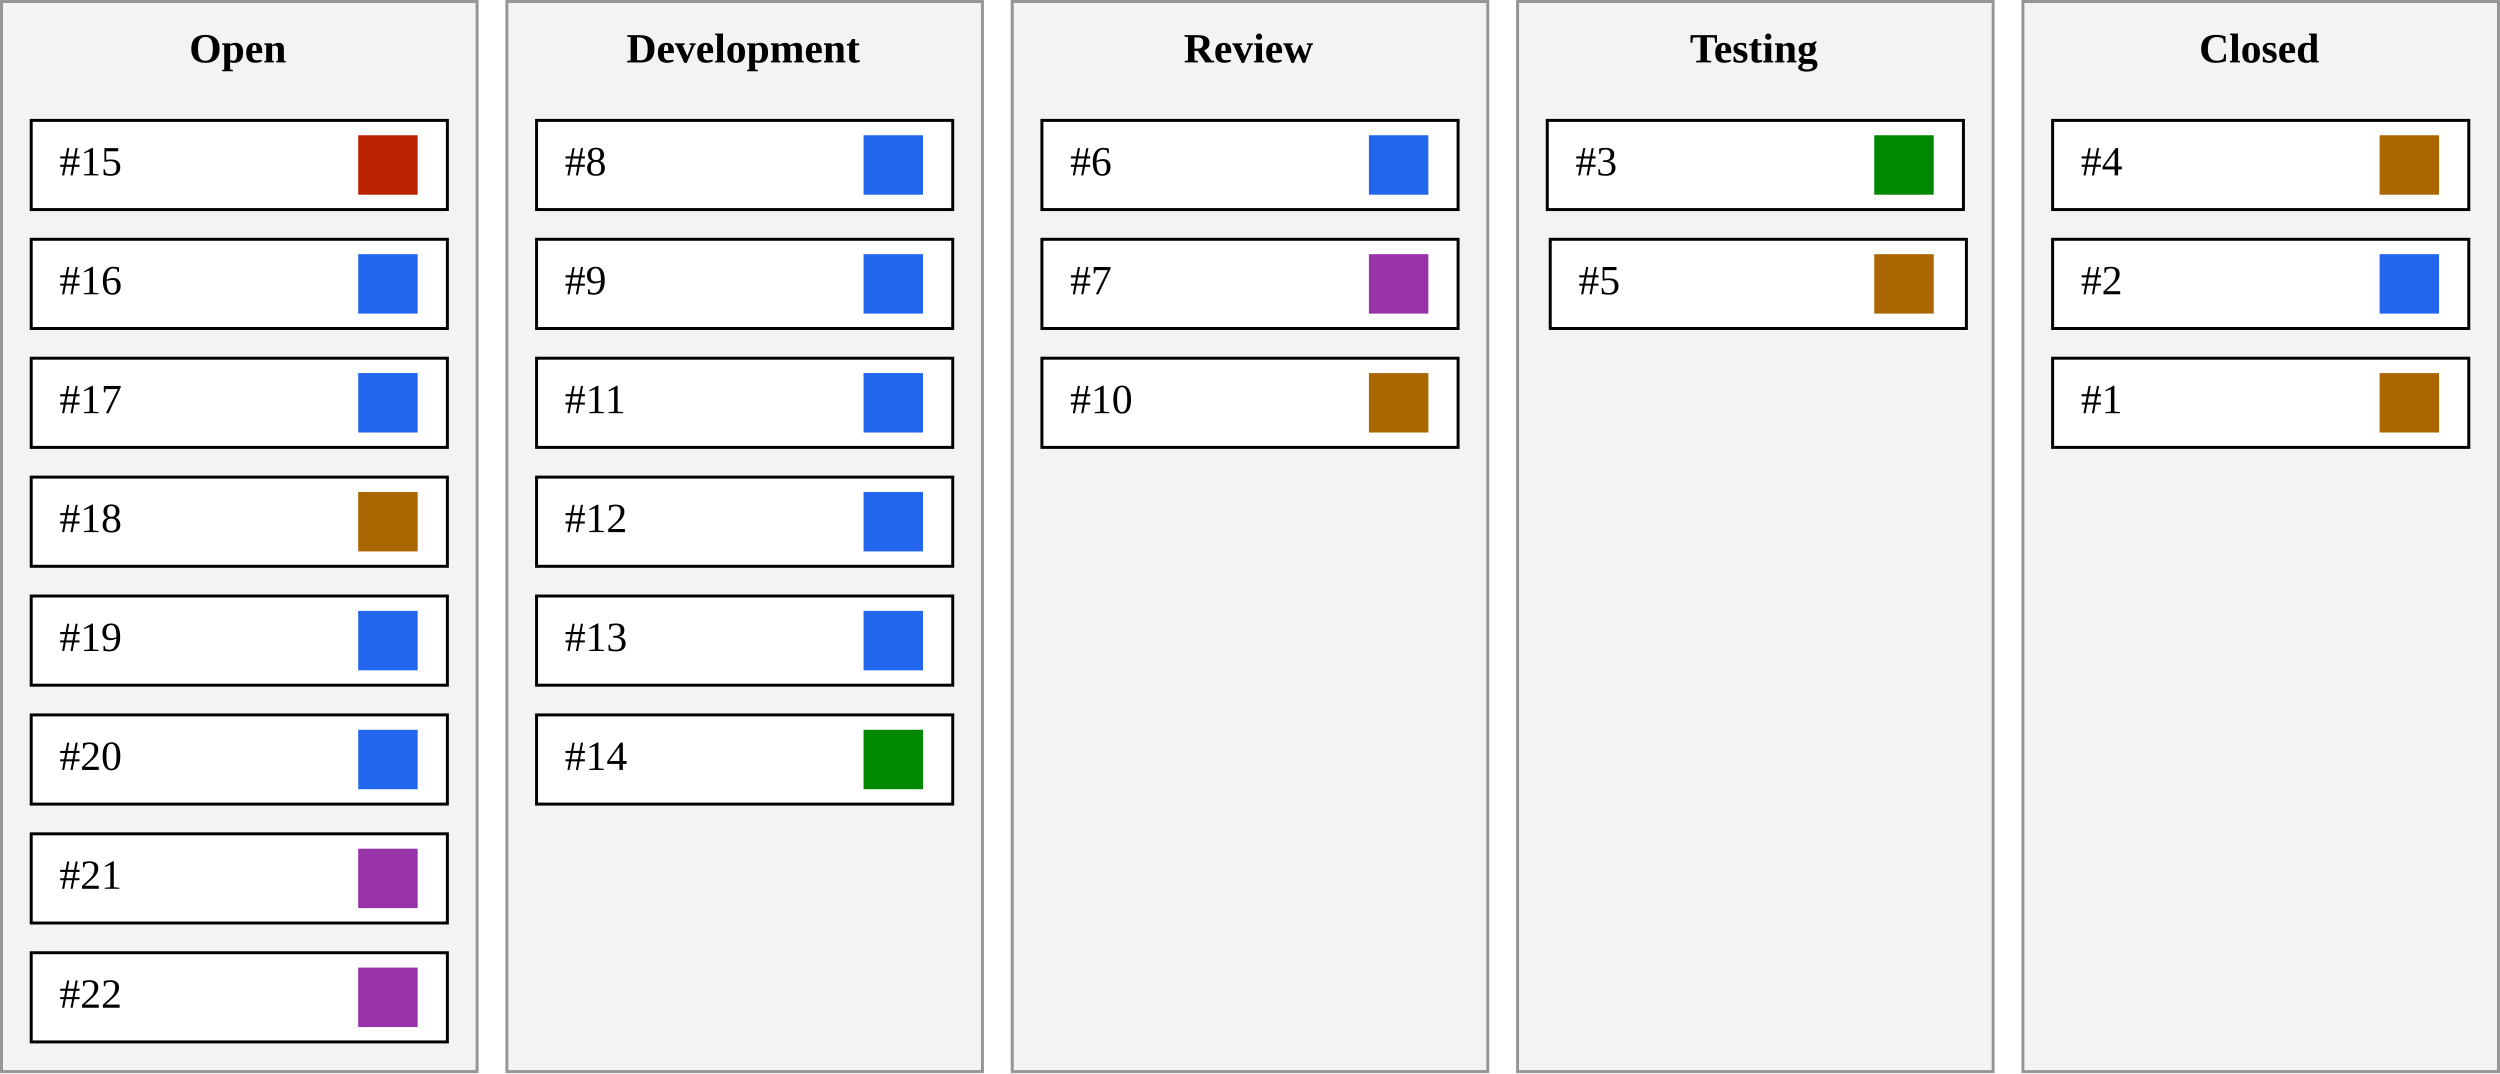
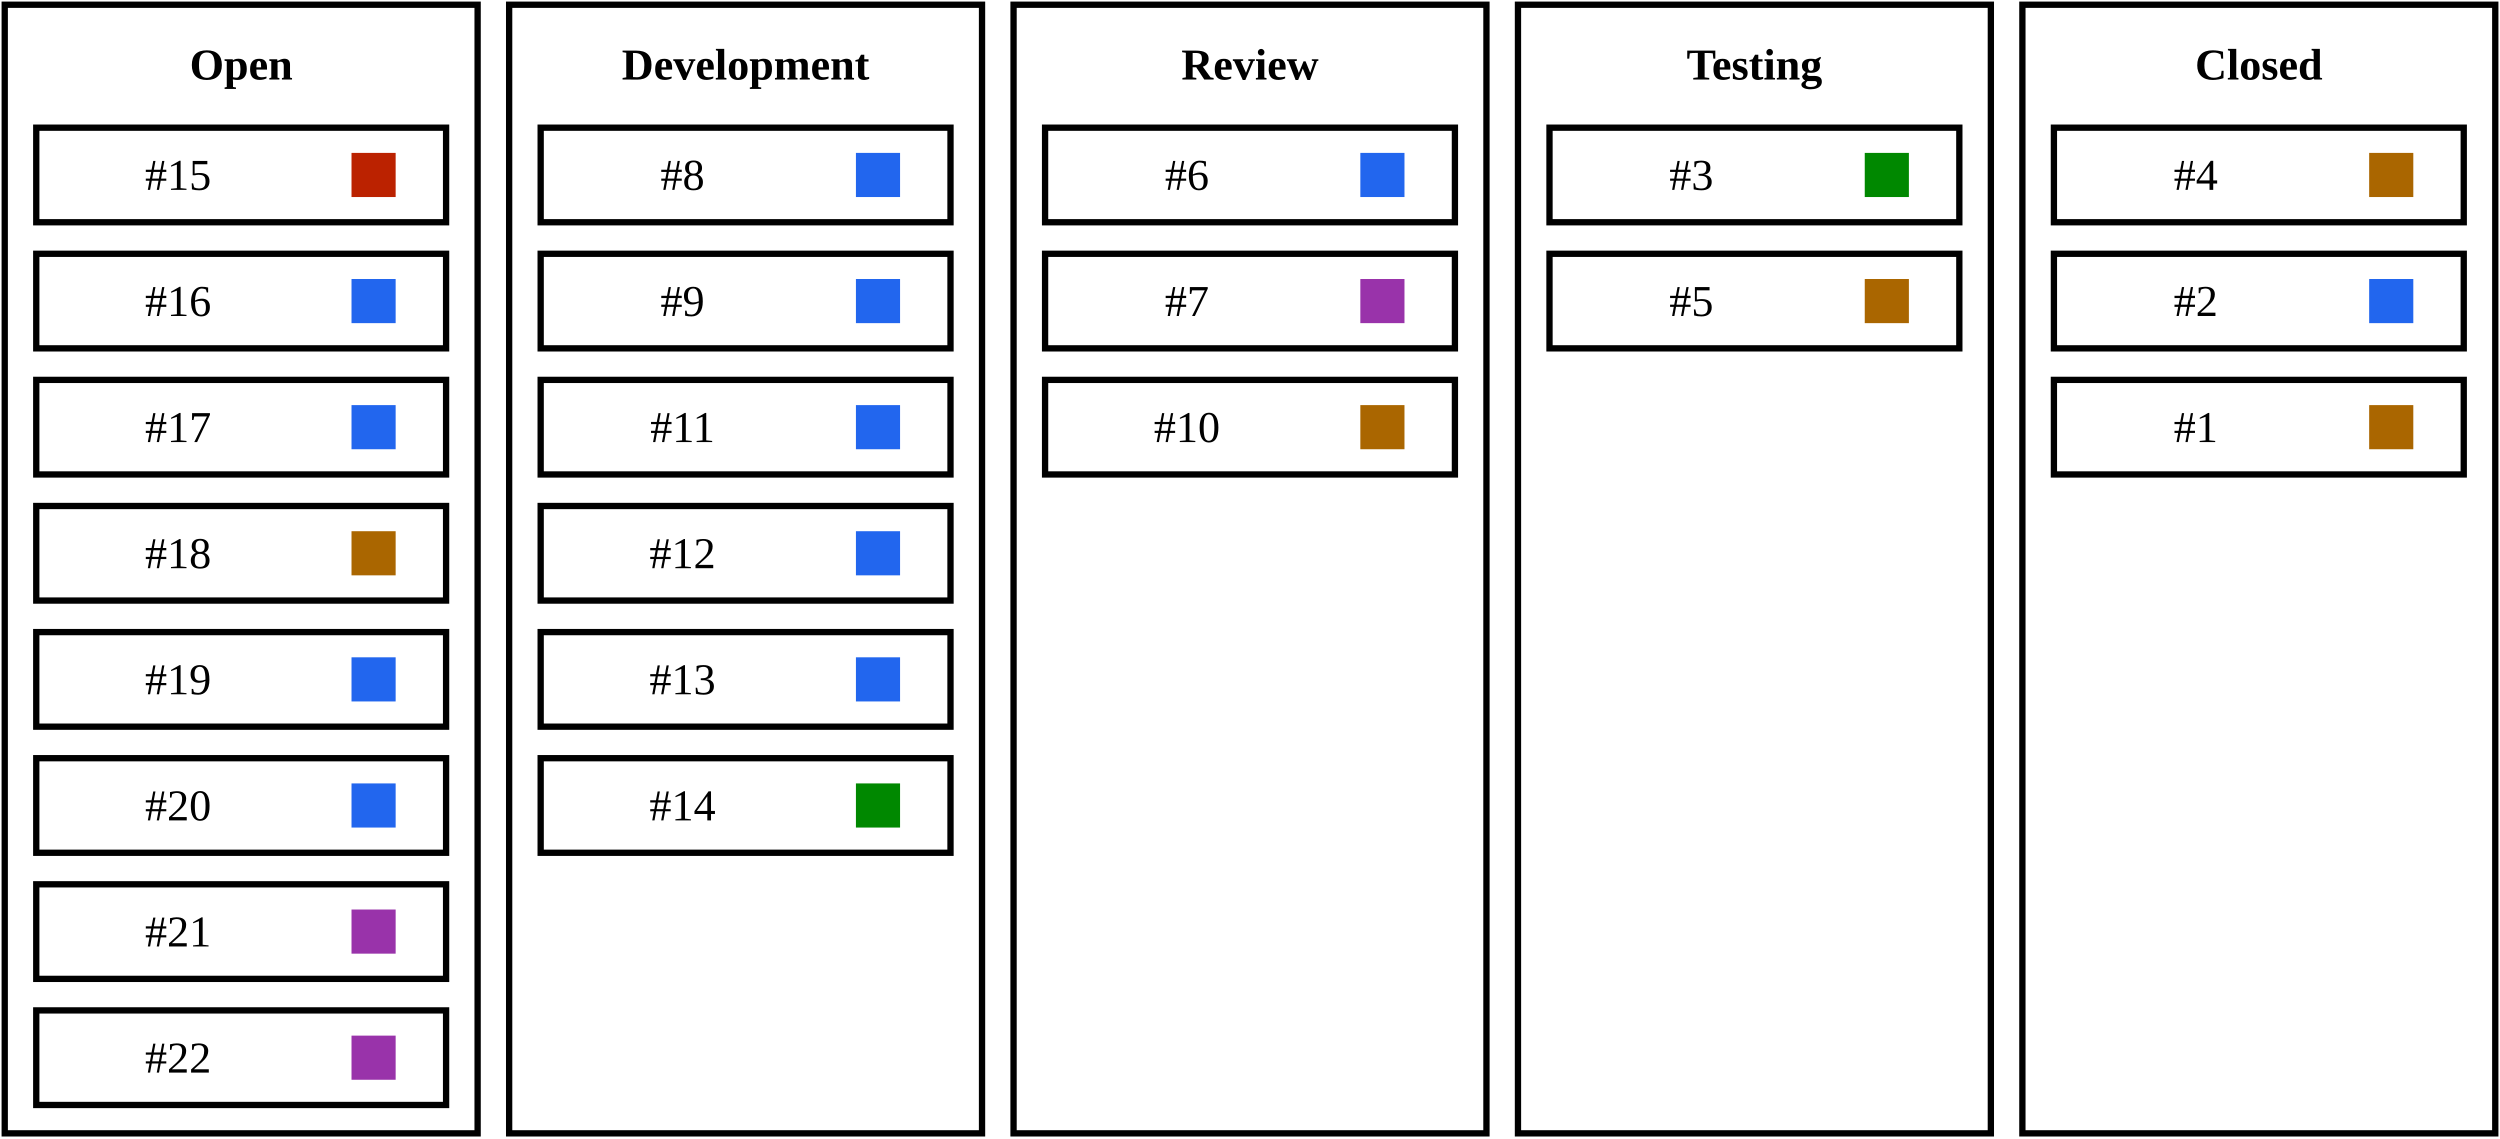
- <svg xmlns="http://www.w3.org/2000/svg" version="1.1" width="841px" height="361px" viewBox="-0.5 -0.5 841 361">
-   <defs />
+ <svg xmlns="http://www.w3.org/2000/svg" version="1.1" width="793px" height="361px" viewBox="-0.5 -0.5 793 361">
  <g>
-     <g>
-       <rect x="0" y="0" width="160" height="360" fill="currentColor" fill-opacity="0.05" stroke="currentColor" stroke-opacity="0.4" pointer-events="all" />
-     </g>
-     <g>
-       <g transform="translate(-0.5 -0.5)">
-         <text x="80" y="21" fill="currentColor" font-family="inherit" font-size="14px" text-anchor="middle" font-weight="bold">Open</text>
-       </g>
-     </g>
-     <g>
-       <rect x="10" y="80" width="140" height="30" fill="var(--base-page, #ffffff)" stroke="currentColor" pointer-events="all" />
-     </g>
-     <g>
-       <g transform="translate(-0.5 -0.5)">
-         <text x="20" y="99" fill="currentColor" font-family="inherit" font-size="14px" text-anchor="start">#16</text>
-       </g>
-     </g>
-     <g>
-       <rect x="10" y="40" width="140" height="30" fill="var(--base-page, #ffffff)" stroke="currentColor" pointer-events="all" />
-     </g>
-     <g>
-       <g transform="translate(-0.5 -0.5)">
-         <text x="20" y="59" fill="currentColor" font-family="inherit" font-size="14px" text-anchor="start">#15</text>
-       </g>
-     </g>
-     <g>
-       <rect x="170" y="0" width="160" height="360" fill="currentColor" fill-opacity="0.05" stroke="currentColor" stroke-opacity="0.4" pointer-events="all" />
-     </g>
-     <g>
-       <g transform="translate(-0.5 -0.5)">
-         <text x="250" y="21" fill="currentColor" font-family="inherit" font-size="14px" text-anchor="middle" font-weight="bold">Development</text>
-       </g>
-     </g>
-     <g>
-       <rect x="340" y="0" width="160" height="360" fill="currentColor" fill-opacity="0.05" stroke="currentColor" stroke-opacity="0.4" pointer-events="all" />
-     </g>
-     <g>
-       <g transform="translate(-0.5 -0.5)">
-         <text x="420" y="21" fill="currentColor" font-family="inherit" font-size="14px" text-anchor="middle" font-weight="bold">Review</text>
-       </g>
-     </g>
-     <g>
-       <rect x="510" y="0" width="160" height="360" fill="currentColor" fill-opacity="0.05" stroke="currentColor" stroke-opacity="0.4" pointer-events="all" />
-     </g>
-     <g>
-       <g transform="translate(-0.5 -0.5)">
-         <text x="590" y="21" fill="currentColor" font-family="inherit" font-size="14px" text-anchor="middle" font-weight="bold">Testing</text>
-       </g>
-     </g>
-     <g>
-       <rect x="680" y="0" width="160" height="360" fill="currentColor" fill-opacity="0.05" stroke="currentColor" stroke-opacity="0.4" pointer-events="all" />
-     </g>
-     <g>
-       <g transform="translate(-0.5 -0.5)">
-         <text x="760" y="21" fill="currentColor" font-family="inherit" font-size="14px" text-anchor="middle" font-weight="bold">Closed</text>
-       </g>
-     </g>
-     <g>
-       <rect x="10" y="120" width="140" height="30" fill="var(--base-page, #ffffff)" stroke="currentColor" pointer-events="all" />
-     </g>
-     <g>
-       <g transform="translate(-0.5 -0.5)">
-         <text x="20" y="139" fill="currentColor" font-family="inherit" font-size="14px" text-anchor="start">#17</text>
-       </g>
-     </g>
-     <g>
-       <rect x="10" y="160" width="140" height="30" fill="var(--base-page, #ffffff)" stroke="currentColor" pointer-events="all" />
-     </g>
-     <g>
-       <g transform="translate(-0.5 -0.5)">
-         <text x="20" y="179" fill="currentColor" font-family="inherit" font-size="14px" text-anchor="start">#18</text>
-       </g>
-     </g>
-     <g>
-       <rect x="10" y="200" width="140" height="30" fill="var(--base-page, #ffffff)" stroke="currentColor" pointer-events="all" />
-     </g>
-     <g>
-       <g transform="translate(-0.5 -0.5)">
-         <text x="20" y="219" fill="currentColor" font-family="inherit" font-size="14px" text-anchor="start">#19</text>
-       </g>
-     </g>
-     <g>
-       <rect x="10" y="240" width="140" height="30" fill="var(--base-page, #ffffff)" stroke="currentColor" pointer-events="all" />
-     </g>
-     <g>
-       <g transform="translate(-0.5 -0.5)">
-         <text x="20" y="259" fill="currentColor" font-family="inherit" font-size="14px" text-anchor="start">#20</text>
-       </g>
-     </g>
-     <g>
-       <rect x="10" y="280" width="140" height="30" fill="var(--base-page, #ffffff)" stroke="currentColor" pointer-events="all" />
-     </g>
-     <g>
-       <g transform="translate(-0.5 -0.5)">
-         <text x="20" y="299" fill="currentColor" font-family="inherit" font-size="14px" text-anchor="start">#21</text>
-       </g>
-     </g>
-     <g>
-       <rect x="10" y="320" width="140" height="30" fill="var(--base-page, #ffffff)" stroke="currentColor" pointer-events="all" />
-     </g>
-     <g>
-       <g transform="translate(-0.5 -0.5)">
-         <text x="20" y="339" fill="currentColor" font-family="inherit" font-size="14px" text-anchor="start">#22</text>
-       </g>
-     </g>
-     <g>
-       <rect x="180" y="80" width="140" height="30" fill="var(--base-page, #ffffff)" stroke="currentColor" pointer-events="all" />
-     </g>
-     <g>
-       <g transform="translate(-0.5 -0.5)">
-         <text x="190" y="99" fill="currentColor" font-family="inherit" font-size="14px" text-anchor="start">#9</text>
-       </g>
-     </g>
-     <g>
-       <rect x="180" y="40" width="140" height="30" fill="var(--base-page, #ffffff)" stroke="currentColor" pointer-events="all" />
-     </g>
-     <g>
-       <g transform="translate(-0.5 -0.5)">
-         <text x="190" y="59" fill="currentColor" font-family="inherit" font-size="14px" text-anchor="start">#8</text>
-       </g>
-     </g>
-     <g>
-       <rect x="180" y="120" width="140" height="30" fill="var(--base-page, #ffffff)" stroke="currentColor" pointer-events="all" />
-     </g>
-     <g>
-       <g transform="translate(-0.5 -0.5)">
-         <text x="190" y="139" fill="currentColor" font-family="inherit" font-size="14px" text-anchor="start">#11</text>
-       </g>
-     </g>
-     <g>
-       <rect x="350" y="40" width="140" height="30" fill="var(--base-page, #ffffff)" stroke="currentColor" pointer-events="all" />
-     </g>
-     <g>
-       <g transform="translate(-0.5 -0.5)">
-         <text x="360" y="59" fill="currentColor" font-family="inherit" font-size="14px" text-anchor="start">#6</text>
-       </g>
-     </g>
-     <g>
-       <rect x="350" y="80" width="140" height="30" fill="var(--base-page, #ffffff)" stroke="currentColor" pointer-events="all" />
-     </g>
-     <g>
-       <g transform="translate(-0.5 -0.5)">
-         <text x="360" y="99" fill="currentColor" font-family="inherit" font-size="14px" text-anchor="start">#7</text>
-       </g>
-     </g>
-     <g>
-       <rect x="521" y="80" width="140" height="30" fill="var(--base-page, #ffffff)" stroke="currentColor" pointer-events="all" />
-     </g>
-     <g>
-       <g transform="translate(-0.5 -0.5)">
-         <text x="531" y="99" fill="currentColor" font-family="inherit" font-size="14px" text-anchor="start">#5</text>
-       </g>
-     </g>
-     <g>
-       <rect x="520" y="40" width="140" height="30" fill="var(--base-page, #ffffff)" stroke="currentColor" pointer-events="all" />
-     </g>
-     <g>
-       <g transform="translate(-0.5 -0.5)">
-         <text x="530" y="59" fill="currentColor" font-family="inherit" font-size="14px" text-anchor="start">#3</text>
-       </g>
-     </g>
-     <g>
-       <rect x="690" y="80" width="140" height="30" fill="var(--base-page, #ffffff)" stroke="currentColor" pointer-events="all" />
-     </g>
-     <g>
-       <g transform="translate(-0.5 -0.5)">
-         <text x="700" y="99" fill="currentColor" font-family="inherit" font-size="14px" text-anchor="start">#2</text>
-       </g>
-     </g>
-     <g>
-       <rect x="690" y="40" width="140" height="30" fill="var(--base-page, #ffffff)" stroke="currentColor" pointer-events="all" />
-     </g>
-     <g>
-       <g transform="translate(-0.5 -0.5)">
-         <text x="700" y="59" fill="currentColor" font-family="inherit" font-size="14px" text-anchor="start">#4</text>
-       </g>
-     </g>
-     <g>
-       <rect x="690" y="120" width="140" height="30" fill="var(--base-page, #ffffff)" stroke="currentColor" pointer-events="all" />
-     </g>
-     <g>
-       <g transform="translate(-0.5 -0.5)">
-         <text x="700" y="139" fill="currentColor" font-family="inherit" font-size="14px" text-anchor="start">#1</text>
-       </g>
-     </g>
-     <g>
-       <rect x="350" y="120" width="140" height="30" fill="var(--base-page, #ffffff)" stroke="currentColor" pointer-events="all" />
-     </g>
-     <g>
-       <g transform="translate(-0.5 -0.5)">
-         <text x="360" y="139" fill="currentColor" font-family="inherit" font-size="14px" text-anchor="start">#10</text>
-       </g>
-     </g>
-     <g>
-       <rect x="180" y="160" width="140" height="30" fill="var(--base-page, #ffffff)" stroke="currentColor" pointer-events="all" />
-     </g>
-     <g>
-       <g transform="translate(-0.5 -0.5)">
-         <text x="190" y="179" fill="currentColor" font-family="inherit" font-size="14px" text-anchor="start">#12</text>
-       </g>
-     </g>
-     <g>
-       <rect x="180" y="200" width="140" height="30" fill="var(--base-page, #ffffff)" stroke="currentColor" pointer-events="all" />
-     </g>
-     <g>
-       <g transform="translate(-0.5 -0.5)">
-         <text x="190" y="219" fill="currentColor" font-family="inherit" font-size="14px" text-anchor="start">#13</text>
-       </g>
-     </g>
-     <g>
-       <rect x="180" y="240" width="140" height="30" fill="var(--base-page, #ffffff)" stroke="currentColor" pointer-events="all" />
-     </g>
-     <g>
-       <g transform="translate(-0.5 -0.5)">
-         <text x="190" y="259" fill="currentColor" font-family="inherit" font-size="14px" text-anchor="start">#14</text>
-       </g>
-     </g>
-     <g>
-       <rect x="120" y="45" width="20" height="20" fill="#bb2200" stroke="none" pointer-events="all" style="fill: light-dark(rgb(187, 34, 0), rgb(255, 156, 127));" />
-     </g>
-     <g>
-       <rect x="120" y="85" width="20" height="20" fill="#2266ee" stroke="none" pointer-events="all" style="fill: light-dark(rgb(34, 102, 238), rgb(98, 157, 255));" />
-     </g>
-     <g>
-       <rect x="120" y="125" width="20" height="20" fill="#2266ee" stroke="none" pointer-events="all" style="fill: light-dark(rgb(34, 102, 238), rgb(98, 157, 255));" />
-     </g>
-     <g>
-       <rect x="120" y="165" width="20" height="20" fill="#aa6600" stroke="none" pointer-events="all" style="fill: light-dark(rgb(170, 102, 0), rgb(195, 137, 49));" />
-     </g>
-     <g>
-       <rect x="120" y="205" width="20" height="20" fill="#2266ee" stroke="none" pointer-events="all" style="fill: light-dark(rgb(34, 102, 238), rgb(98, 157, 255));" />
-     </g>
-     <g>
-       <rect x="120" y="245" width="20" height="20" fill="#2266ee" stroke="none" pointer-events="all" style="fill: light-dark(rgb(34, 102, 238), rgb(98, 157, 255));" />
-     </g>
-     <g>
-       <rect x="120" y="285" width="20" height="20" fill="#9933aa" stroke="none" pointer-events="all" style="fill: light-dark(rgb(153, 51, 170), rgb(228, 141, 243));" />
-     </g>
-     <g>
-       <rect x="120" y="325" width="20" height="20" fill="#9933aa" stroke="none" pointer-events="all" style="fill: light-dark(rgb(153, 51, 170), rgb(228, 141, 243));" />
-     </g>
-     <g>
-       <rect x="290" y="45" width="20" height="20" fill="#2266ee" stroke="none" pointer-events="all" style="fill: light-dark(rgb(34, 102, 238), rgb(98, 157, 255));" />
-     </g>
-     <g>
-       <rect x="290" y="85" width="20" height="20" fill="#2266ee" stroke="none" pointer-events="all" style="fill: light-dark(rgb(34, 102, 238), rgb(98, 157, 255));" />
-     </g>
-     <g>
-       <rect x="290" y="125" width="20" height="20" fill="#2266ee" stroke="none" pointer-events="all" style="fill: light-dark(rgb(34, 102, 238), rgb(98, 157, 255));" />
-     </g>
-     <g>
-       <rect x="290" y="165" width="20" height="20" fill="#2266ee" stroke="none" pointer-events="all" style="fill: light-dark(rgb(34, 102, 238), rgb(98, 157, 255));" />
-     </g>
-     <g>
-       <rect x="290" y="205" width="20" height="20" fill="#2266ee" stroke="none" pointer-events="all" style="fill: light-dark(rgb(34, 102, 238), rgb(98, 157, 255));" />
-     </g>
-     <g>
-       <rect x="290" y="245" width="20" height="20" fill="#008800" stroke="none" pointer-events="all" style="fill: light-dark(rgb(0, 136, 0), rgb(70, 187, 70));" />
-     </g>
-     <g>
-       <rect x="460" y="45" width="20" height="20" fill="#2266ee" stroke="none" pointer-events="all" style="fill: light-dark(rgb(34, 102, 238), rgb(98, 157, 255));" />
-     </g>
-     <g>
-       <rect x="460" y="85" width="20" height="20" fill="#9933aa" stroke="none" pointer-events="all" style="fill: light-dark(rgb(153, 51, 170), rgb(228, 141, 243));" />
-     </g>
-     <g>
-       <rect x="460" y="125" width="20" height="20" fill="#aa6600" stroke="none" pointer-events="all" style="fill: light-dark(rgb(170, 102, 0), rgb(195, 137, 49));" />
-     </g>
-     <g>
-       <rect x="630" y="45" width="20" height="20" fill="#008800" stroke="none" pointer-events="all" style="fill: light-dark(rgb(0, 136, 0), rgb(70, 187, 70));" />
-     </g>
-     <g>
-       <rect x="630" y="85" width="20" height="20" fill="#aa6600" stroke="none" pointer-events="all" style="fill: light-dark(rgb(170, 102, 0), rgb(195, 137, 49));" />
-     </g>
-     <g>
-       <rect x="800" y="45" width="20" height="20" fill="#aa6600" stroke="none" pointer-events="all" style="fill: light-dark(rgb(170, 102, 0), rgb(195, 137, 49));" />
-     </g>
-     <g>
-       <rect x="800" y="85" width="20" height="20" fill="#2266ee" stroke="none" pointer-events="all" style="fill: light-dark(rgb(34, 102, 238), rgb(98, 157, 255));" />
-     </g>
-     <g>
-       <rect x="800" y="125" width="20" height="20" fill="#aa6600" stroke="none" pointer-events="all" style="fill: light-dark(rgb(170, 102, 0), rgb(195, 137, 49));" />
-     </g>
+     <rect x="1" y="1" width="150" height="358" fill="none" stroke="currentColor" stroke-width="2" />
+     <text x="76" y="20" text-anchor="middle" dominant-baseline="central" font-size="14" font-family="inherit" font-weight="bold" fill="currentColor">Open</text>
+     <rect x="161" y="1" width="150" height="358" fill="none" stroke="currentColor" stroke-width="2" />
+     <text x="236" y="20" text-anchor="middle" dominant-baseline="central" font-size="14" font-family="inherit" font-weight="bold" fill="currentColor">Development</text>
+     <rect x="321" y="1" width="150" height="358" fill="none" stroke="currentColor" stroke-width="2" />
+     <text x="396" y="20" text-anchor="middle" dominant-baseline="central" font-size="14" font-family="inherit" font-weight="bold" fill="currentColor">Review</text>
+     <rect x="481" y="1" width="150" height="358" fill="none" stroke="currentColor" stroke-width="2" />
+     <text x="556" y="20" text-anchor="middle" dominant-baseline="central" font-size="14" font-family="inherit" font-weight="bold" fill="currentColor">Testing</text>
+     <rect x="641" y="1" width="150" height="358" fill="none" stroke="currentColor" stroke-width="2" />
+     <text x="716" y="20" text-anchor="middle" dominant-baseline="central" font-size="14" font-family="inherit" font-weight="bold" fill="currentColor">Closed</text>
+     <rect x="11" y="40" width="130" height="30" fill="var(--base-page, #ffffff)" stroke="currentColor" stroke-width="2" />
+     <text x="56" y="55" text-anchor="middle" dominant-baseline="central" font-size="14" font-family="inherit" fill="currentColor">#15</text>
+     <rect x="111" y="48" width="14" height="14" fill="#bb2200" stroke="none" style="fill: light-dark(rgb(187, 34, 0), rgb(255, 156, 127));" />
+     <rect x="11" y="80" width="130" height="30" fill="var(--base-page, #ffffff)" stroke="currentColor" stroke-width="2" />
+     <text x="56" y="95" text-anchor="middle" dominant-baseline="central" font-size="14" font-family="inherit" fill="currentColor">#16</text>
+     <rect x="111" y="88" width="14" height="14" fill="#2266ee" stroke="none" style="fill: light-dark(rgb(34, 102, 238), rgb(98, 157, 255));" />
+     <rect x="11" y="120" width="130" height="30" fill="var(--base-page, #ffffff)" stroke="currentColor" stroke-width="2" />
+     <text x="56" y="135" text-anchor="middle" dominant-baseline="central" font-size="14" font-family="inherit" fill="currentColor">#17</text>
+     <rect x="111" y="128" width="14" height="14" fill="#2266ee" stroke="none" style="fill: light-dark(rgb(34, 102, 238), rgb(98, 157, 255));" />
+     <rect x="11" y="160" width="130" height="30" fill="var(--base-page, #ffffff)" stroke="currentColor" stroke-width="2" />
+     <text x="56" y="175" text-anchor="middle" dominant-baseline="central" font-size="14" font-family="inherit" fill="currentColor">#18</text>
+     <rect x="111" y="168" width="14" height="14" fill="#aa6600" stroke="none" style="fill: light-dark(rgb(170, 102, 0), rgb(195, 137, 49));" />
+     <rect x="11" y="200" width="130" height="30" fill="var(--base-page, #ffffff)" stroke="currentColor" stroke-width="2" />
+     <text x="56" y="215" text-anchor="middle" dominant-baseline="central" font-size="14" font-family="inherit" fill="currentColor">#19</text>
+     <rect x="111" y="208" width="14" height="14" fill="#2266ee" stroke="none" style="fill: light-dark(rgb(34, 102, 238), rgb(98, 157, 255));" />
+     <rect x="11" y="240" width="130" height="30" fill="var(--base-page, #ffffff)" stroke="currentColor" stroke-width="2" />
+     <text x="56" y="255" text-anchor="middle" dominant-baseline="central" font-size="14" font-family="inherit" fill="currentColor">#20</text>
+     <rect x="111" y="248" width="14" height="14" fill="#2266ee" stroke="none" style="fill: light-dark(rgb(34, 102, 238), rgb(98, 157, 255));" />
+     <rect x="11" y="280" width="130" height="30" fill="var(--base-page, #ffffff)" stroke="currentColor" stroke-width="2" />
+     <text x="56" y="295" text-anchor="middle" dominant-baseline="central" font-size="14" font-family="inherit" fill="currentColor">#21</text>
+     <rect x="111" y="288" width="14" height="14" fill="#9933aa" stroke="none" style="fill: light-dark(rgb(153, 51, 170), rgb(228, 141, 243));" />
+     <rect x="11" y="320" width="130" height="30" fill="var(--base-page, #ffffff)" stroke="currentColor" stroke-width="2" />
+     <text x="56" y="335" text-anchor="middle" dominant-baseline="central" font-size="14" font-family="inherit" fill="currentColor">#22</text>
+     <rect x="111" y="328" width="14" height="14" fill="#9933aa" stroke="none" style="fill: light-dark(rgb(153, 51, 170), rgb(228, 141, 243));" />
+     <rect x="171" y="40" width="130" height="30" fill="var(--base-page, #ffffff)" stroke="currentColor" stroke-width="2" />
+     <text x="216" y="55" text-anchor="middle" dominant-baseline="central" font-size="14" font-family="inherit" fill="currentColor">#8</text>
+     <rect x="271" y="48" width="14" height="14" fill="#2266ee" stroke="none" style="fill: light-dark(rgb(34, 102, 238), rgb(98, 157, 255));" />
+     <rect x="171" y="80" width="130" height="30" fill="var(--base-page, #ffffff)" stroke="currentColor" stroke-width="2" />
+     <text x="216" y="95" text-anchor="middle" dominant-baseline="central" font-size="14" font-family="inherit" fill="currentColor">#9</text>
+     <rect x="271" y="88" width="14" height="14" fill="#2266ee" stroke="none" style="fill: light-dark(rgb(34, 102, 238), rgb(98, 157, 255));" />
+     <rect x="171" y="120" width="130" height="30" fill="var(--base-page, #ffffff)" stroke="currentColor" stroke-width="2" />
+     <text x="216" y="135" text-anchor="middle" dominant-baseline="central" font-size="14" font-family="inherit" fill="currentColor">#11</text>
+     <rect x="271" y="128" width="14" height="14" fill="#2266ee" stroke="none" style="fill: light-dark(rgb(34, 102, 238), rgb(98, 157, 255));" />
+     <rect x="171" y="160" width="130" height="30" fill="var(--base-page, #ffffff)" stroke="currentColor" stroke-width="2" />
+     <text x="216" y="175" text-anchor="middle" dominant-baseline="central" font-size="14" font-family="inherit" fill="currentColor">#12</text>
+     <rect x="271" y="168" width="14" height="14" fill="#2266ee" stroke="none" style="fill: light-dark(rgb(34, 102, 238), rgb(98, 157, 255));" />
+     <rect x="171" y="200" width="130" height="30" fill="var(--base-page, #ffffff)" stroke="currentColor" stroke-width="2" />
+     <text x="216" y="215" text-anchor="middle" dominant-baseline="central" font-size="14" font-family="inherit" fill="currentColor">#13</text>
+     <rect x="271" y="208" width="14" height="14" fill="#2266ee" stroke="none" style="fill: light-dark(rgb(34, 102, 238), rgb(98, 157, 255));" />
+     <rect x="171" y="240" width="130" height="30" fill="var(--base-page, #ffffff)" stroke="currentColor" stroke-width="2" />
+     <text x="216" y="255" text-anchor="middle" dominant-baseline="central" font-size="14" font-family="inherit" fill="currentColor">#14</text>
+     <rect x="271" y="248" width="14" height="14" fill="#008800" stroke="none" style="fill: light-dark(rgb(0, 136, 0), rgb(70, 187, 70));" />
+     <rect x="331" y="40" width="130" height="30" fill="var(--base-page, #ffffff)" stroke="currentColor" stroke-width="2" />
+     <text x="376" y="55" text-anchor="middle" dominant-baseline="central" font-size="14" font-family="inherit" fill="currentColor">#6</text>
+     <rect x="431" y="48" width="14" height="14" fill="#2266ee" stroke="none" style="fill: light-dark(rgb(34, 102, 238), rgb(98, 157, 255));" />
+     <rect x="331" y="80" width="130" height="30" fill="var(--base-page, #ffffff)" stroke="currentColor" stroke-width="2" />
+     <text x="376" y="95" text-anchor="middle" dominant-baseline="central" font-size="14" font-family="inherit" fill="currentColor">#7</text>
+     <rect x="431" y="88" width="14" height="14" fill="#9933aa" stroke="none" style="fill: light-dark(rgb(153, 51, 170), rgb(228, 141, 243));" />
+     <rect x="331" y="120" width="130" height="30" fill="var(--base-page, #ffffff)" stroke="currentColor" stroke-width="2" />
+     <text x="376" y="135" text-anchor="middle" dominant-baseline="central" font-size="14" font-family="inherit" fill="currentColor">#10</text>
+     <rect x="431" y="128" width="14" height="14" fill="#aa6600" stroke="none" style="fill: light-dark(rgb(170, 102, 0), rgb(195, 137, 49));" />
+     <rect x="491" y="40" width="130" height="30" fill="var(--base-page, #ffffff)" stroke="currentColor" stroke-width="2" />
+     <text x="536" y="55" text-anchor="middle" dominant-baseline="central" font-size="14" font-family="inherit" fill="currentColor">#3</text>
+     <rect x="591" y="48" width="14" height="14" fill="#008800" stroke="none" style="fill: light-dark(rgb(0, 136, 0), rgb(70, 187, 70));" />
+     <rect x="491" y="80" width="130" height="30" fill="var(--base-page, #ffffff)" stroke="currentColor" stroke-width="2" />
+     <text x="536" y="95" text-anchor="middle" dominant-baseline="central" font-size="14" font-family="inherit" fill="currentColor">#5</text>
+     <rect x="591" y="88" width="14" height="14" fill="#aa6600" stroke="none" style="fill: light-dark(rgb(170, 102, 0), rgb(195, 137, 49));" />
+     <rect x="651" y="40" width="130" height="30" fill="var(--base-page, #ffffff)" stroke="currentColor" stroke-width="2" />
+     <text x="696" y="55" text-anchor="middle" dominant-baseline="central" font-size="14" font-family="inherit" fill="currentColor">#4</text>
+     <rect x="751" y="48" width="14" height="14" fill="#aa6600" stroke="none" style="fill: light-dark(rgb(170, 102, 0), rgb(195, 137, 49));" />
+     <rect x="651" y="80" width="130" height="30" fill="var(--base-page, #ffffff)" stroke="currentColor" stroke-width="2" />
+     <text x="696" y="95" text-anchor="middle" dominant-baseline="central" font-size="14" font-family="inherit" fill="currentColor">#2</text>
+     <rect x="751" y="88" width="14" height="14" fill="#2266ee" stroke="none" style="fill: light-dark(rgb(34, 102, 238), rgb(98, 157, 255));" />
+     <rect x="651" y="120" width="130" height="30" fill="var(--base-page, #ffffff)" stroke="currentColor" stroke-width="2" />
+     <text x="696" y="135" text-anchor="middle" dominant-baseline="central" font-size="14" font-family="inherit" fill="currentColor">#1</text>
+     <rect x="751" y="128" width="14" height="14" fill="#aa6600" stroke="none" style="fill: light-dark(rgb(170, 102, 0), rgb(195, 137, 49));" />
  </g>
</svg>
